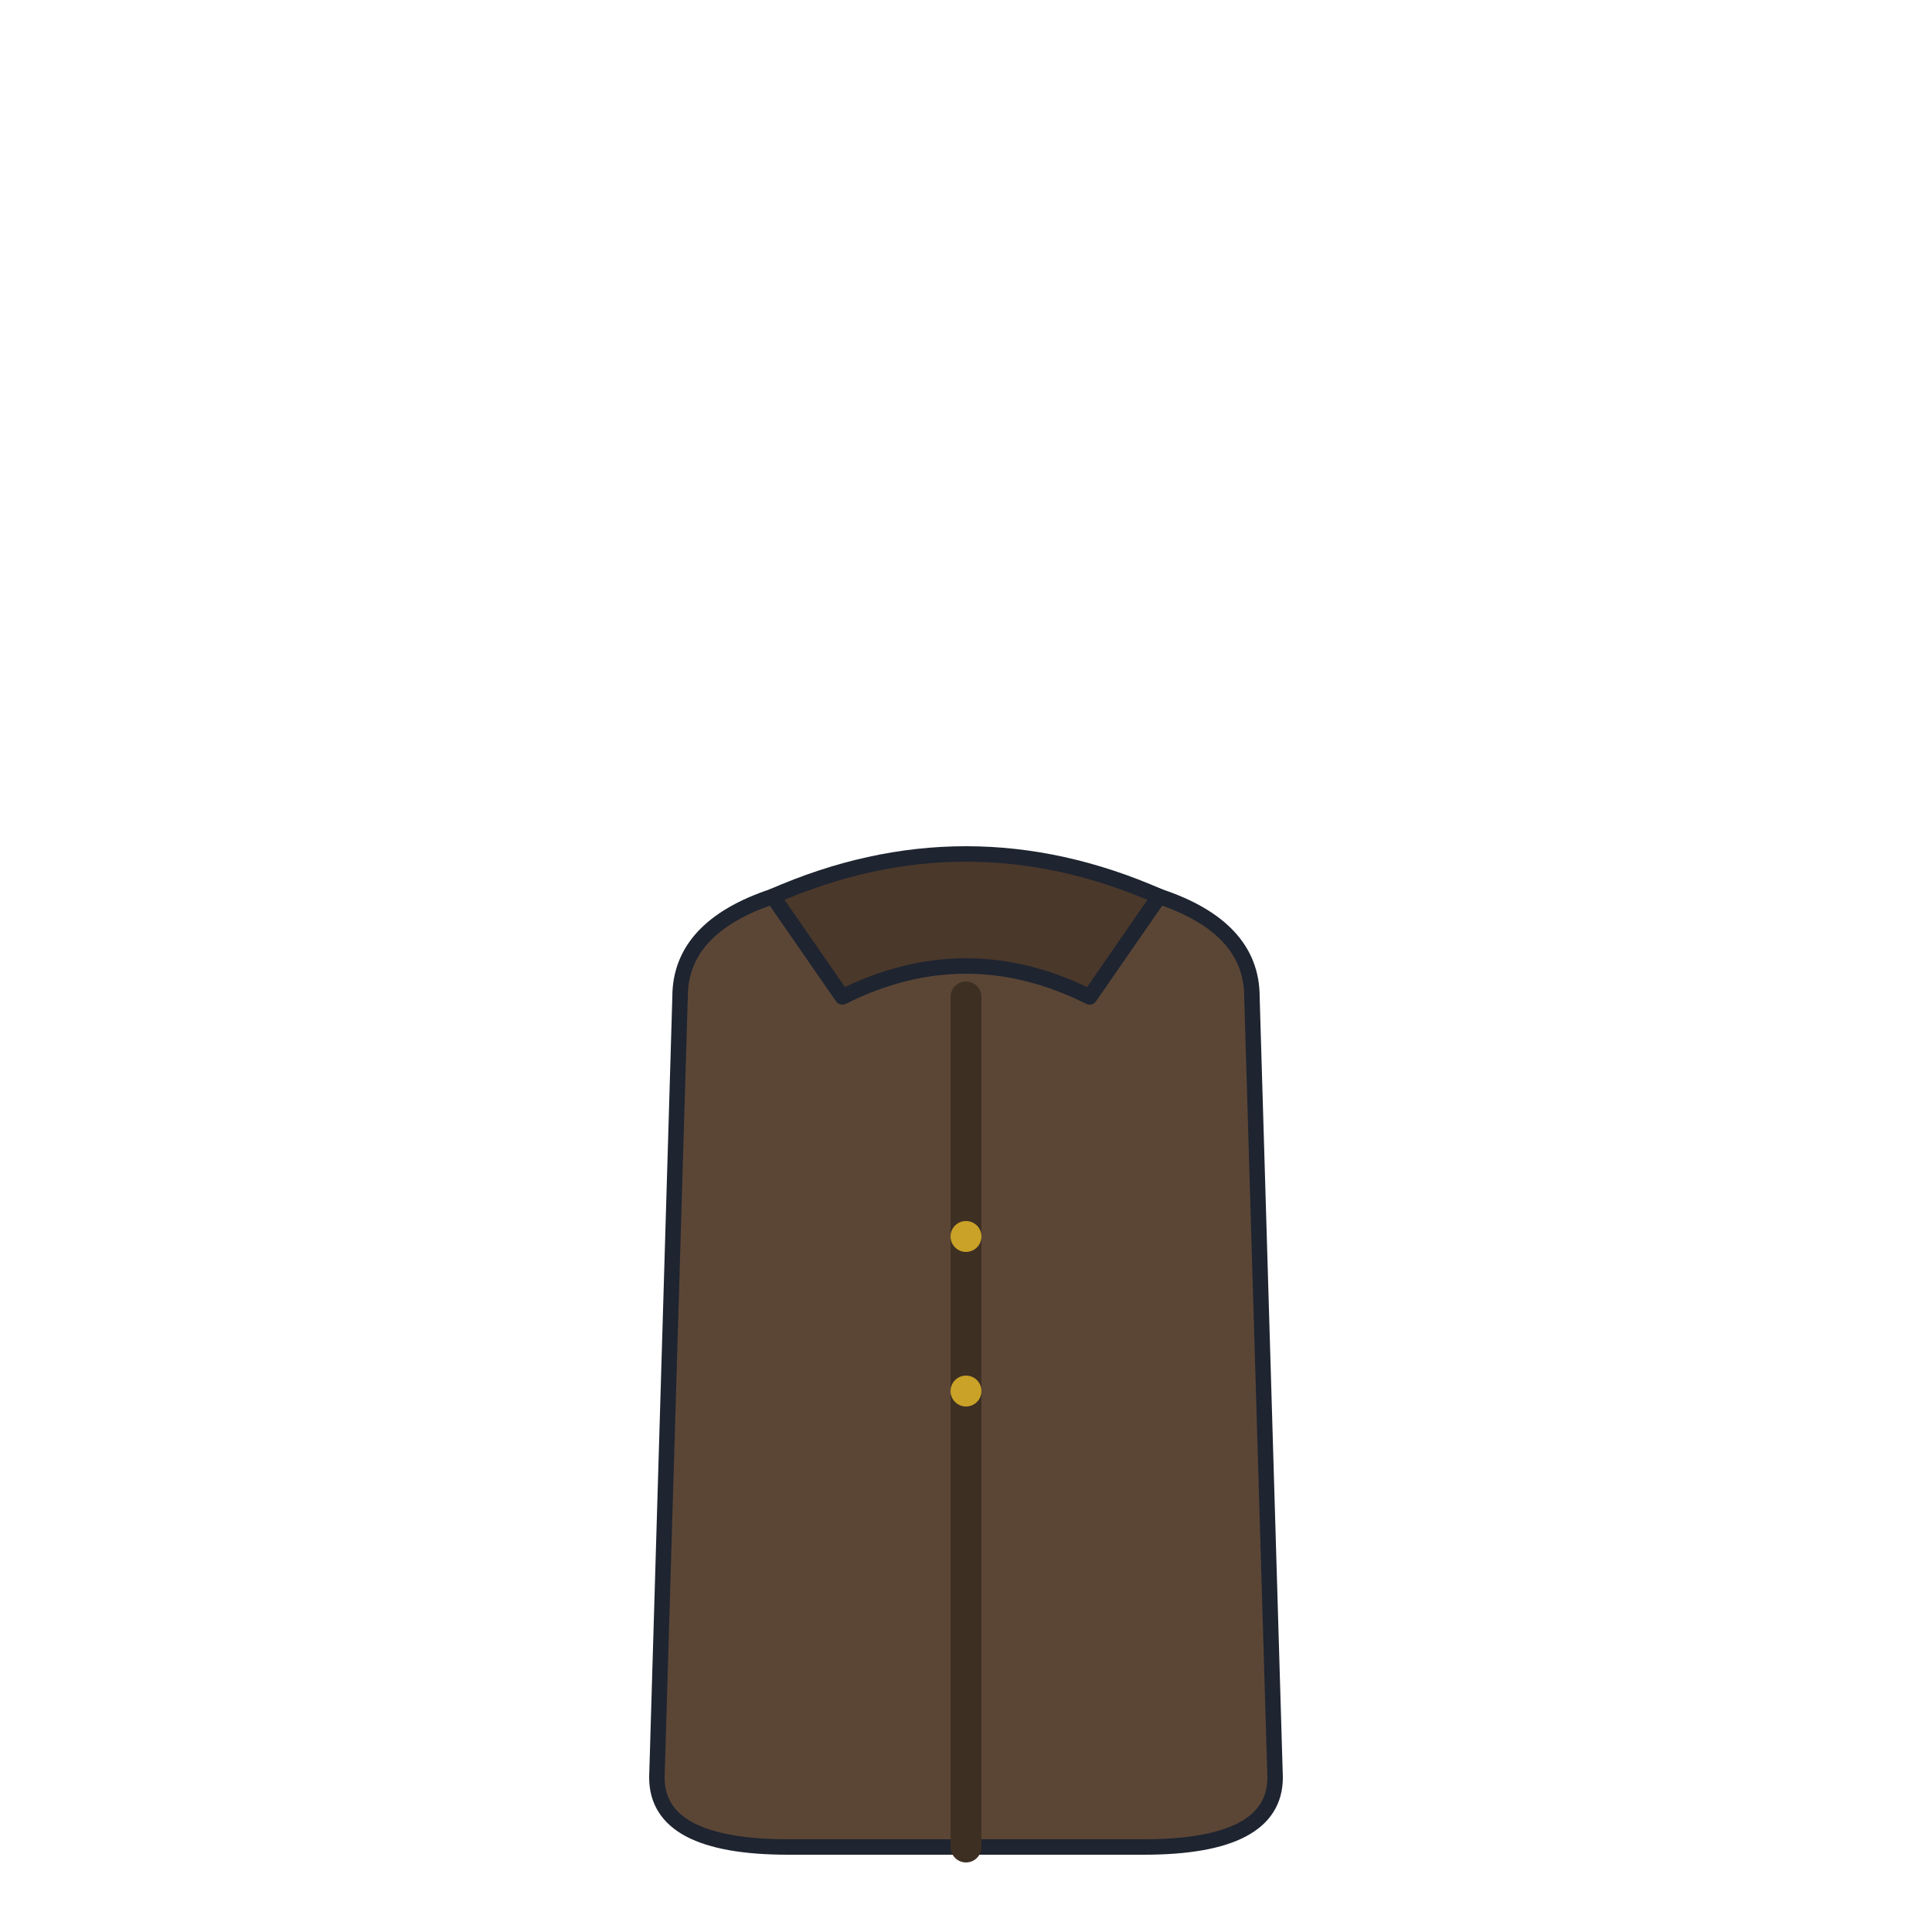
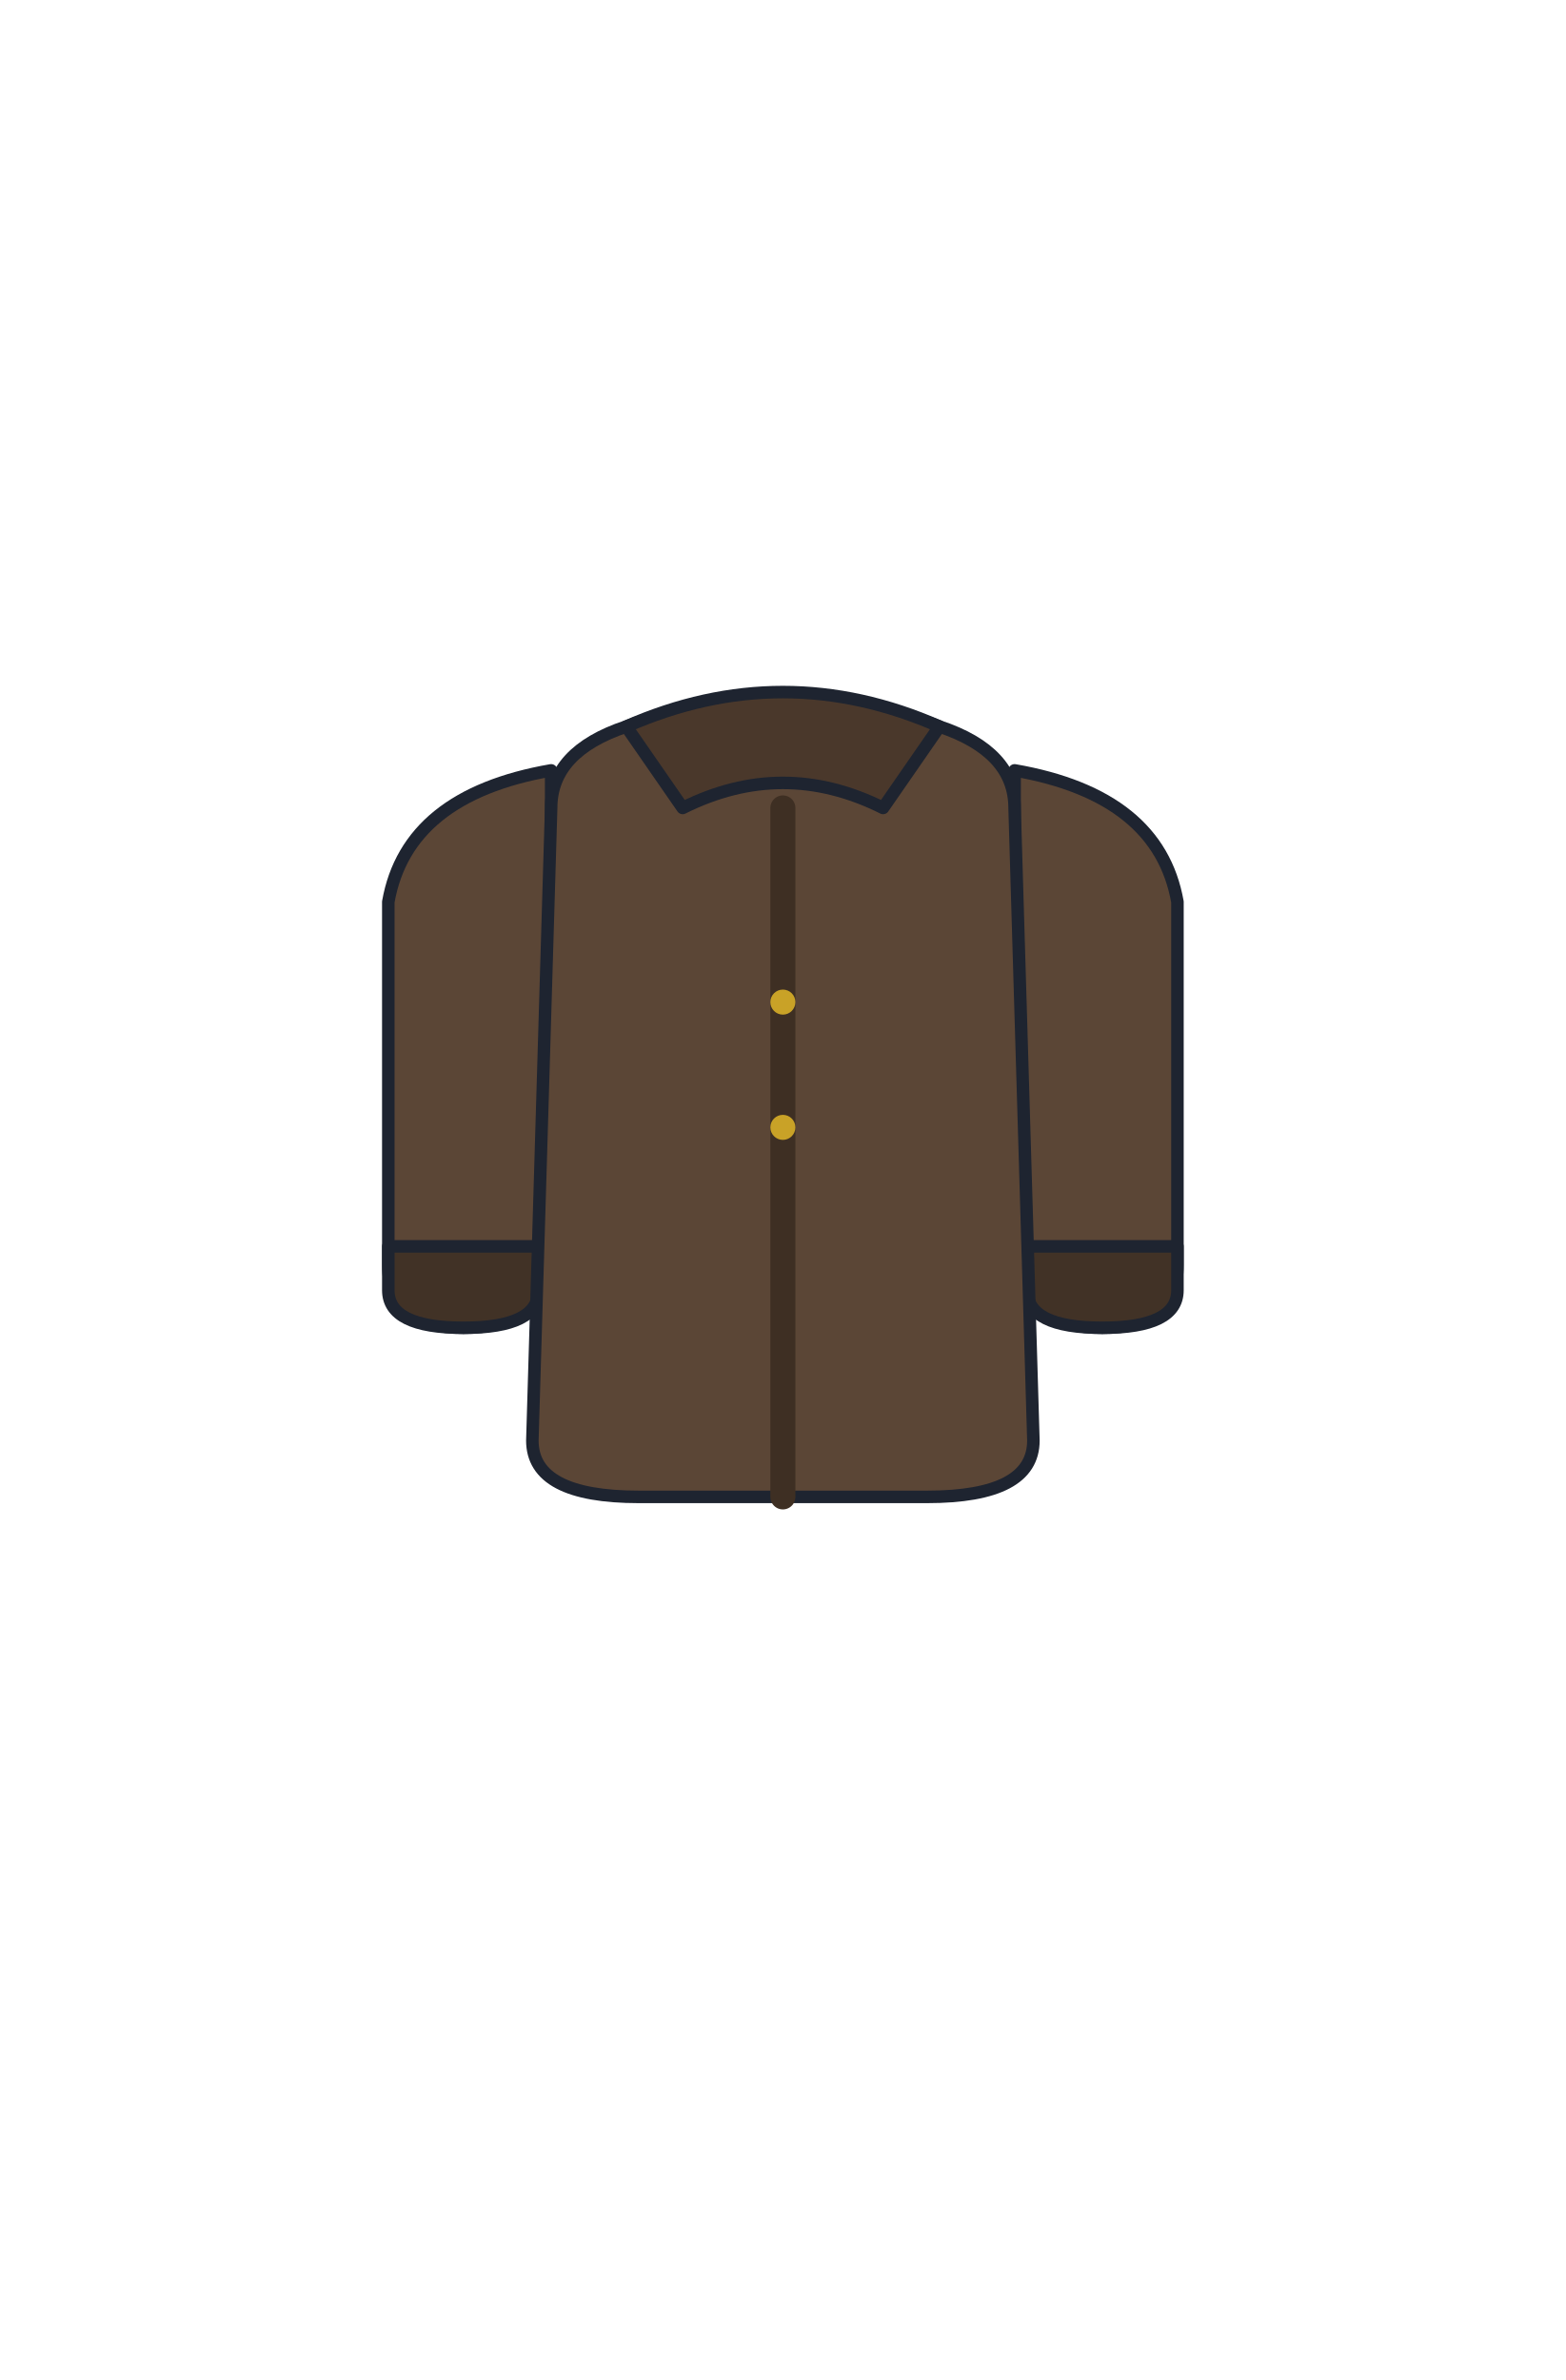
- <svg xmlns="http://www.w3.org/2000/svg" viewBox="0 0 500 500" width="500" height="500">
+ <svg xmlns="http://www.w3.org/2000/svg" viewBox="0 0 500 760" width="500" height="760">
  <defs>
    <linearGradient id="skinGrad" x1="0" y1="0" x2="0" y2="1">
      <stop offset="0" stop-color="#969696" />
      <stop offset="1" stop-color="#767676" />
    </linearGradient>
    <linearGradient id="hairGrad" x1="0" y1="0" x2="0" y2="1">
      <stop offset="0" stop-color="#5c5c5c" />
      <stop offset="1" stop-color="#3c3c3c" />
    </linearGradient>
    <linearGradient id="wallGrad" x1="0" y1="0" x2="0" y2="1">
      <stop offset="0" stop-color="#a6abb5" />
      <stop offset="1" stop-color="#898e99" />
    </linearGradient>
    <linearGradient id="floorGrad" x1="0" y1="0" x2="0" y2="1">
      <stop offset="0" stop-color="#5f5f5f" />
      <stop offset="1" stop-color="#424242" />
    </linearGradient>
    <linearGradient id="glassGrad" x1="0" y1="0" x2="1" y2="1">
      <stop offset="0" stop-color="#ddeaf7" />
      <stop offset="1" stop-color="#a9c6e0" />
    </linearGradient>
    <linearGradient id="woodGrad" x1="0" y1="0" x2="0" y2="1">
      <stop offset="0" stop-color="#b98d60" />
      <stop offset="1" stop-color="#8a6238" />
    </linearGradient>
    <linearGradient id="steelGrad" x1="0" y1="0" x2="0" y2="1">
      <stop offset="0" stop-color="#8b93a3" />
      <stop offset="1" stop-color="#5d6672" />
    </linearGradient>
  </defs>
  <g stroke="#1e2430" stroke-width="4" stroke-linejoin="round" stroke-linecap="round">
+     <path d="M176 246 Q130 254 124 288 L124 404 Q124 424 148 424 Q172 424 172 404 L176 300 Z" fill="#5b4636" />
+     <path d="M324 246 Q370 254 376 288 L376 404 Q376 424 352 424 Q328 424 328 404 L324 300 Z" fill="#5b4636" />
+     <path d="M124 398 L172 398 L172 412 Q172 424 148 424 Q124 424 124 412 Z" fill="#413226" />
+     <path d="M328 398 L376 398 L376 412 Q376 424 352 424 Q328 424 328 412 Z" fill="#413226" />
    <path d="M176 258 Q176 240 200 232 Q220 224 250 224 Q280 224 300 232 Q324 240 324 258 L330 460 Q330 478 296 478 L204 478 Q170 478 170 460 L176 258 Z" fill="#5b4636" />
    <path d="M250 258 L250 478" stroke="#3e2f23" stroke-width="8" />
    <path d="M200 232 Q250 210 300 232 L282 258 Q250 242 218 258 Z" fill="#4a382b" />
    <circle cx="250" cy="320" r="4" fill="#c9a227" stroke="none" />
    <circle cx="250" cy="360" r="4" fill="#c9a227" stroke="none" />
  </g>
</svg>
